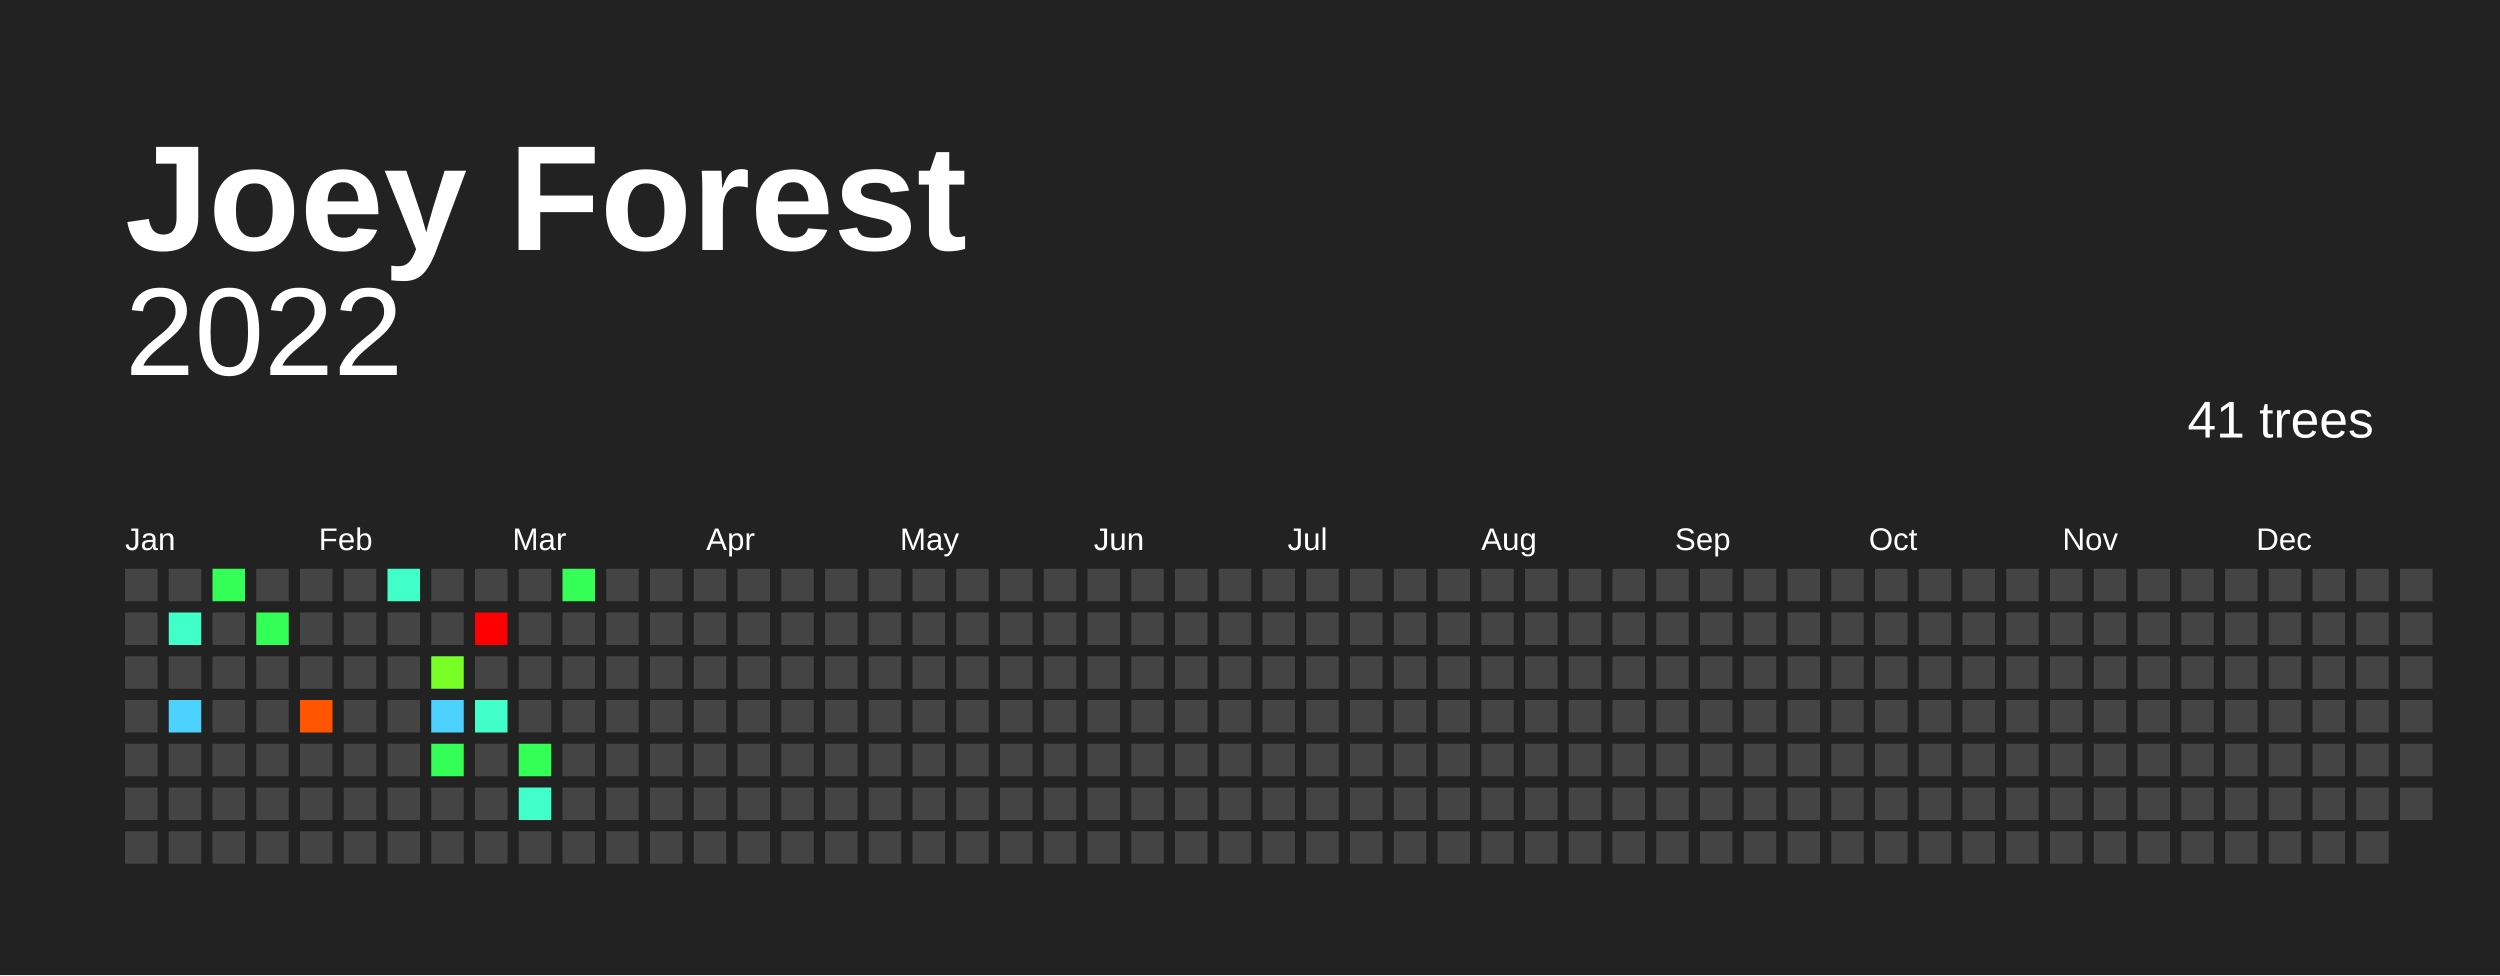
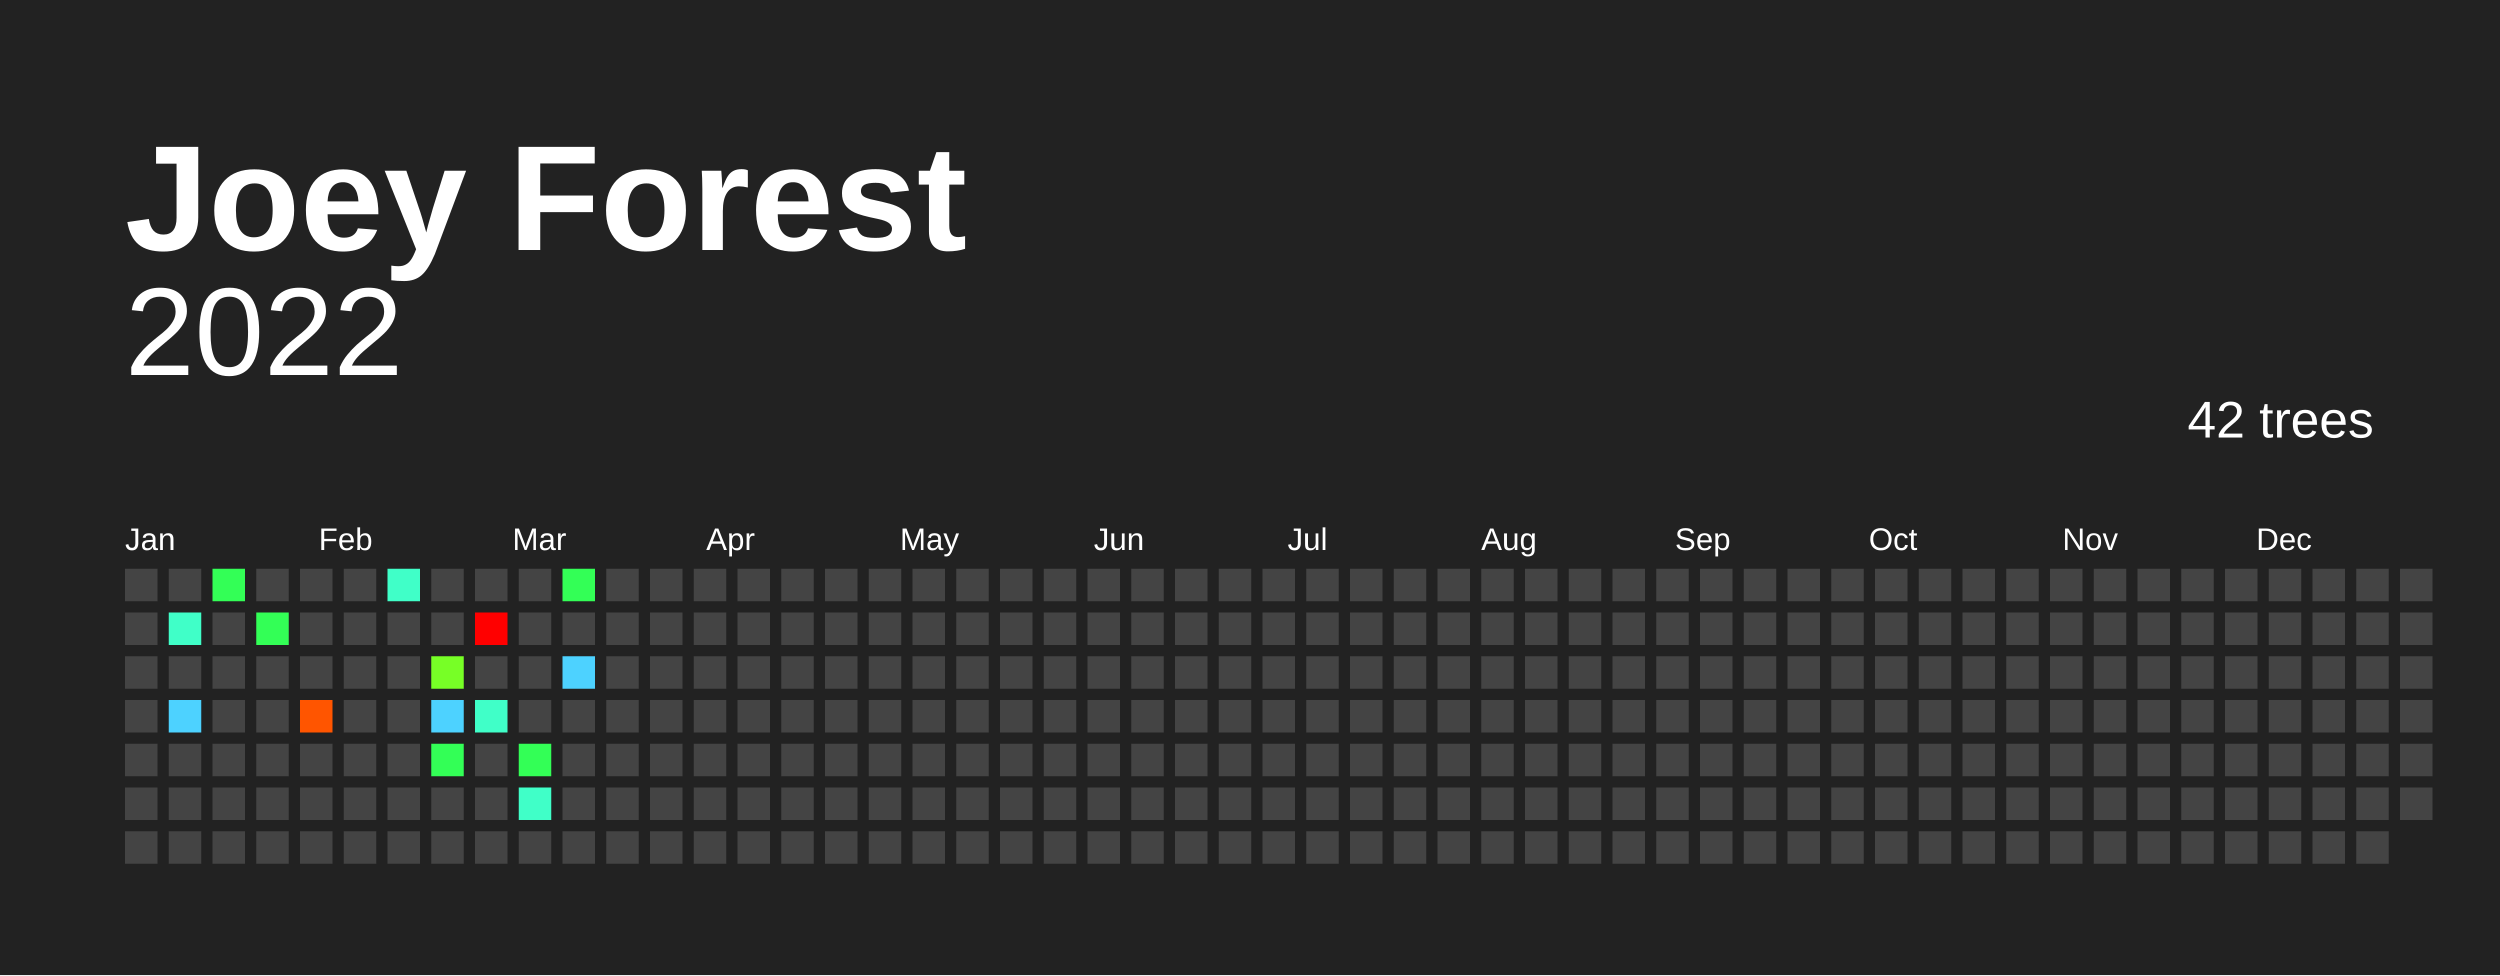
<svg xmlns="http://www.w3.org/2000/svg" baseProfile="full" height="78mm" version="1.1" viewBox="0,0,200,78" width="200mm">
  <defs />
  <rect fill="#222222" height="78" width="200" x="0" y="0" />
  <text fill="#FFFFFF" style="font-size:12px; font-family:Arial; font-weight:bold;" x="10" y="20">Joey Forest</text>
  <text alignment-baseline="hanging" fill="#FFFFFF" style="font-size:10.0px; font-family:Arial;" x="10" y="30">2022</text>
-   <text alignment-baseline="hanging" fill="#FFFFFF" style="font-size:4.125px; font-family:Arial;" x="175" y="35">41 trees</text>
+   <text alignment-baseline="hanging" fill="#FFFFFF" style="font-size:4.125px; font-family:Arial;" x="175" y="35">42 trees</text>
  <text fill="#FFFFFF" style="font-size:2.5px; font-family:Arial" x="10.0" y="44">Jan</text>
  <text fill="#FFFFFF" style="font-size:2.5px; font-family:Arial" x="25.5" y="44">Feb</text>
  <text fill="#FFFFFF" style="font-size:2.5px; font-family:Arial" x="41.0" y="44">Mar</text>
  <text fill="#FFFFFF" style="font-size:2.5px; font-family:Arial" x="56.5" y="44">Apr</text>
  <text fill="#FFFFFF" style="font-size:2.5px; font-family:Arial" x="72.0" y="44">May</text>
  <text fill="#FFFFFF" style="font-size:2.5px; font-family:Arial" x="87.5" y="44">Jun</text>
  <text fill="#FFFFFF" style="font-size:2.5px; font-family:Arial" x="103.0" y="44">Jul</text>
  <text fill="#FFFFFF" style="font-size:2.5px; font-family:Arial" x="118.5" y="44">Aug</text>
  <text fill="#FFFFFF" style="font-size:2.5px; font-family:Arial" x="134.0" y="44">Sep</text>
  <text fill="#FFFFFF" style="font-size:2.5px; font-family:Arial" x="149.5" y="44">Oct</text>
  <text fill="#FFFFFF" style="font-size:2.5px; font-family:Arial" x="165.0" y="44">Nov</text>
  <text fill="#FFFFFF" style="font-size:2.5px; font-family:Arial" x="180.5" y="44">Dec</text>
  <rect fill="#444444" height="2.6" width="2.6" x="10.0" y="45.5" />
  <rect fill="#444444" height="2.6" width="2.6" x="10.0" y="49.0" />
  <rect fill="#444444" height="2.6" width="2.6" x="10.0" y="52.5" />
  <rect fill="#444444" height="2.6" width="2.6" x="10.0" y="56.0" />
  <rect fill="#444444" height="2.6" width="2.6" x="10.0" y="59.5" />
  <rect fill="#444444" height="2.6" width="2.6" x="10.0" y="63.0" />
  <rect fill="#444444" height="2.6" width="2.6" x="10.0" y="66.5" />
  <rect fill="#444444" height="2.6" width="2.6" x="13.5" y="45.5" />
  <rect fill="#40ffc8" height="2.6" width="2.6" x="13.5" y="49.0" />
  <rect fill="#444444" height="2.6" width="2.6" x="13.5" y="52.5" />
  <rect fill="#4dd2ff" height="2.6" width="2.6" x="13.5" y="56.0" />
  <rect fill="#444444" height="2.6" width="2.6" x="13.5" y="59.5" />
  <rect fill="#444444" height="2.6" width="2.6" x="13.5" y="63.0" />
  <rect fill="#444444" height="2.6" width="2.6" x="13.5" y="66.5" />
  <rect fill="#33ff56" height="2.6" width="2.6" x="17.0" y="45.5" />
  <rect fill="#444444" height="2.6" width="2.6" x="17.0" y="49.0" />
  <rect fill="#444444" height="2.6" width="2.6" x="17.0" y="52.5" />
  <rect fill="#444444" height="2.6" width="2.6" x="17.0" y="56.0" />
  <rect fill="#444444" height="2.6" width="2.6" x="17.0" y="59.5" />
  <rect fill="#444444" height="2.6" width="2.6" x="17.0" y="63.0" />
  <rect fill="#444444" height="2.6" width="2.6" x="17.0" y="66.5" />
  <rect fill="#444444" height="2.6" width="2.6" x="20.5" y="45.5" />
  <rect fill="#33ff56" height="2.6" width="2.6" x="20.5" y="49.0" />
  <rect fill="#444444" height="2.6" width="2.6" x="20.5" y="52.5" />
  <rect fill="#444444" height="2.6" width="2.6" x="20.5" y="56.0" />
  <rect fill="#444444" height="2.6" width="2.6" x="20.5" y="59.5" />
  <rect fill="#444444" height="2.6" width="2.6" x="20.5" y="63.0" />
  <rect fill="#444444" height="2.6" width="2.6" x="20.5" y="66.5" />
  <rect fill="#444444" height="2.6" width="2.6" x="24.0" y="45.5" />
  <rect fill="#444444" height="2.6" width="2.6" x="24.0" y="49.0" />
  <rect fill="#444444" height="2.6" width="2.6" x="24.0" y="52.5" />
  <rect fill="#ff5500" height="2.6" width="2.6" x="24.0" y="56.0" />
  <rect fill="#444444" height="2.6" width="2.6" x="24.0" y="59.5" />
  <rect fill="#444444" height="2.6" width="2.6" x="24.0" y="63.0" />
  <rect fill="#444444" height="2.6" width="2.6" x="24.0" y="66.5" />
  <rect fill="#444444" height="2.6" width="2.6" x="27.5" y="45.5" />
  <rect fill="#444444" height="2.6" width="2.6" x="27.5" y="49.0" />
  <rect fill="#444444" height="2.6" width="2.6" x="27.5" y="52.5" />
  <rect fill="#444444" height="2.6" width="2.6" x="27.5" y="56.0" />
  <rect fill="#444444" height="2.6" width="2.6" x="27.5" y="59.5" />
  <rect fill="#444444" height="2.6" width="2.6" x="27.5" y="63.0" />
  <rect fill="#444444" height="2.6" width="2.6" x="27.5" y="66.5" />
  <rect fill="#40ffc8" height="2.6" width="2.6" x="31.0" y="45.5" />
  <rect fill="#444444" height="2.6" width="2.6" x="31.0" y="49.0" />
  <rect fill="#444444" height="2.6" width="2.6" x="31.0" y="52.5" />
  <rect fill="#444444" height="2.6" width="2.6" x="31.0" y="56.0" />
  <rect fill="#444444" height="2.6" width="2.6" x="31.0" y="59.5" />
  <rect fill="#444444" height="2.6" width="2.6" x="31.0" y="63.0" />
  <rect fill="#444444" height="2.6" width="2.6" x="31.0" y="66.5" />
  <rect fill="#444444" height="2.6" width="2.6" x="34.5" y="45.5" />
  <rect fill="#444444" height="2.6" width="2.6" x="34.5" y="49.0" />
  <rect fill="#77ff26" height="2.6" width="2.6" x="34.5" y="52.5" />
  <rect fill="#4dd2ff" height="2.6" width="2.6" x="34.5" y="56.0" />
  <rect fill="#33ff56" height="2.6" width="2.6" x="34.5" y="59.5" />
  <rect fill="#444444" height="2.6" width="2.6" x="34.5" y="63.0" />
  <rect fill="#444444" height="2.6" width="2.6" x="34.5" y="66.5" />
  <rect fill="#444444" height="2.6" width="2.6" x="38.0" y="45.5" />
  <rect fill="red" height="2.6" width="2.6" x="38.0" y="49.0" />
  <rect fill="#444444" height="2.6" width="2.6" x="38.0" y="52.5" />
  <rect fill="#40ffc8" height="2.6" width="2.6" x="38.0" y="56.0" />
  <rect fill="#444444" height="2.6" width="2.6" x="38.0" y="59.5" />
  <rect fill="#444444" height="2.6" width="2.6" x="38.0" y="63.0" />
  <rect fill="#444444" height="2.6" width="2.6" x="38.0" y="66.5" />
  <rect fill="#444444" height="2.6" width="2.6" x="41.5" y="45.5" />
  <rect fill="#444444" height="2.6" width="2.6" x="41.5" y="49.0" />
  <rect fill="#444444" height="2.6" width="2.6" x="41.5" y="52.5" />
  <rect fill="#444444" height="2.6" width="2.6" x="41.5" y="56.0" />
  <rect fill="#33ff56" height="2.6" width="2.6" x="41.5" y="59.5" />
  <rect fill="#40ffc8" height="2.6" width="2.6" x="41.5" y="63.0" />
  <rect fill="#444444" height="2.6" width="2.6" x="41.5" y="66.5" />
  <rect fill="#33ff56" height="2.6" width="2.6" x="45.0" y="45.5" />
  <rect fill="#444444" height="2.6" width="2.6" x="45.0" y="49.0" />
-   <rect fill="#444444" height="2.6" width="2.6" x="45.0" y="52.5" />
+   <rect fill="#4dd2ff" height="2.6" width="2.6" x="45.0" y="52.5" />
  <rect fill="#444444" height="2.6" width="2.6" x="45.0" y="56.0" />
  <rect fill="#444444" height="2.6" width="2.6" x="45.0" y="59.5" />
  <rect fill="#444444" height="2.6" width="2.6" x="45.0" y="63.0" />
  <rect fill="#444444" height="2.6" width="2.6" x="45.0" y="66.5" />
  <rect fill="#444444" height="2.6" width="2.6" x="48.5" y="45.5" />
  <rect fill="#444444" height="2.6" width="2.6" x="48.5" y="49.0" />
  <rect fill="#444444" height="2.6" width="2.6" x="48.5" y="52.5" />
  <rect fill="#444444" height="2.6" width="2.6" x="48.5" y="56.0" />
  <rect fill="#444444" height="2.6" width="2.6" x="48.5" y="59.5" />
  <rect fill="#444444" height="2.6" width="2.6" x="48.5" y="63.0" />
  <rect fill="#444444" height="2.6" width="2.6" x="48.5" y="66.5" />
  <rect fill="#444444" height="2.6" width="2.6" x="52.0" y="45.5" />
  <rect fill="#444444" height="2.6" width="2.6" x="52.0" y="49.0" />
  <rect fill="#444444" height="2.6" width="2.6" x="52.0" y="52.5" />
  <rect fill="#444444" height="2.6" width="2.6" x="52.0" y="56.0" />
  <rect fill="#444444" height="2.6" width="2.6" x="52.0" y="59.5" />
  <rect fill="#444444" height="2.6" width="2.6" x="52.0" y="63.0" />
  <rect fill="#444444" height="2.6" width="2.6" x="52.0" y="66.5" />
  <rect fill="#444444" height="2.6" width="2.6" x="55.5" y="45.5" />
  <rect fill="#444444" height="2.6" width="2.6" x="55.5" y="49.0" />
  <rect fill="#444444" height="2.6" width="2.6" x="55.5" y="52.5" />
  <rect fill="#444444" height="2.6" width="2.6" x="55.5" y="56.0" />
  <rect fill="#444444" height="2.6" width="2.6" x="55.5" y="59.5" />
  <rect fill="#444444" height="2.6" width="2.6" x="55.5" y="63.0" />
  <rect fill="#444444" height="2.6" width="2.6" x="55.5" y="66.5" />
  <rect fill="#444444" height="2.6" width="2.6" x="59.0" y="45.5" />
  <rect fill="#444444" height="2.6" width="2.6" x="59.0" y="49.0" />
  <rect fill="#444444" height="2.6" width="2.6" x="59.0" y="52.5" />
  <rect fill="#444444" height="2.6" width="2.6" x="59.0" y="56.0" />
  <rect fill="#444444" height="2.6" width="2.6" x="59.0" y="59.5" />
  <rect fill="#444444" height="2.6" width="2.6" x="59.0" y="63.0" />
  <rect fill="#444444" height="2.6" width="2.6" x="59.0" y="66.5" />
  <rect fill="#444444" height="2.6" width="2.6" x="62.5" y="45.5" />
  <rect fill="#444444" height="2.6" width="2.6" x="62.5" y="49.0" />
  <rect fill="#444444" height="2.6" width="2.6" x="62.5" y="52.5" />
  <rect fill="#444444" height="2.6" width="2.6" x="62.5" y="56.0" />
  <rect fill="#444444" height="2.6" width="2.6" x="62.5" y="59.5" />
  <rect fill="#444444" height="2.6" width="2.6" x="62.5" y="63.0" />
  <rect fill="#444444" height="2.6" width="2.6" x="62.5" y="66.5" />
  <rect fill="#444444" height="2.6" width="2.6" x="66.0" y="45.5" />
  <rect fill="#444444" height="2.6" width="2.6" x="66.0" y="49.0" />
  <rect fill="#444444" height="2.6" width="2.6" x="66.0" y="52.5" />
  <rect fill="#444444" height="2.6" width="2.6" x="66.0" y="56.0" />
  <rect fill="#444444" height="2.6" width="2.6" x="66.0" y="59.5" />
  <rect fill="#444444" height="2.6" width="2.6" x="66.0" y="63.0" />
  <rect fill="#444444" height="2.6" width="2.6" x="66.0" y="66.5" />
  <rect fill="#444444" height="2.6" width="2.6" x="69.5" y="45.5" />
  <rect fill="#444444" height="2.6" width="2.6" x="69.5" y="49.0" />
  <rect fill="#444444" height="2.6" width="2.6" x="69.5" y="52.5" />
  <rect fill="#444444" height="2.6" width="2.6" x="69.5" y="56.0" />
  <rect fill="#444444" height="2.6" width="2.6" x="69.5" y="59.5" />
  <rect fill="#444444" height="2.6" width="2.6" x="69.5" y="63.0" />
  <rect fill="#444444" height="2.6" width="2.6" x="69.5" y="66.5" />
  <rect fill="#444444" height="2.6" width="2.6" x="73.0" y="45.5" />
  <rect fill="#444444" height="2.6" width="2.6" x="73.0" y="49.0" />
  <rect fill="#444444" height="2.6" width="2.6" x="73.0" y="52.5" />
  <rect fill="#444444" height="2.6" width="2.6" x="73.0" y="56.0" />
  <rect fill="#444444" height="2.6" width="2.6" x="73.0" y="59.5" />
  <rect fill="#444444" height="2.6" width="2.6" x="73.0" y="63.0" />
  <rect fill="#444444" height="2.6" width="2.6" x="73.0" y="66.5" />
  <rect fill="#444444" height="2.6" width="2.6" x="76.5" y="45.5" />
  <rect fill="#444444" height="2.6" width="2.6" x="76.5" y="49.0" />
  <rect fill="#444444" height="2.6" width="2.6" x="76.5" y="52.5" />
  <rect fill="#444444" height="2.6" width="2.6" x="76.5" y="56.0" />
  <rect fill="#444444" height="2.6" width="2.6" x="76.5" y="59.5" />
  <rect fill="#444444" height="2.6" width="2.6" x="76.5" y="63.0" />
  <rect fill="#444444" height="2.6" width="2.6" x="76.5" y="66.5" />
  <rect fill="#444444" height="2.6" width="2.6" x="80.0" y="45.5" />
  <rect fill="#444444" height="2.6" width="2.6" x="80.0" y="49.0" />
  <rect fill="#444444" height="2.6" width="2.6" x="80.0" y="52.5" />
  <rect fill="#444444" height="2.6" width="2.6" x="80.0" y="56.0" />
  <rect fill="#444444" height="2.6" width="2.6" x="80.0" y="59.5" />
  <rect fill="#444444" height="2.6" width="2.6" x="80.0" y="63.0" />
  <rect fill="#444444" height="2.6" width="2.6" x="80.0" y="66.5" />
  <rect fill="#444444" height="2.6" width="2.6" x="83.5" y="45.5" />
  <rect fill="#444444" height="2.6" width="2.6" x="83.5" y="49.0" />
  <rect fill="#444444" height="2.6" width="2.6" x="83.5" y="52.5" />
  <rect fill="#444444" height="2.6" width="2.6" x="83.5" y="56.0" />
  <rect fill="#444444" height="2.6" width="2.6" x="83.5" y="59.5" />
  <rect fill="#444444" height="2.6" width="2.6" x="83.5" y="63.0" />
  <rect fill="#444444" height="2.6" width="2.6" x="83.5" y="66.5" />
  <rect fill="#444444" height="2.6" width="2.6" x="87.0" y="45.5" />
  <rect fill="#444444" height="2.6" width="2.6" x="87.0" y="49.0" />
  <rect fill="#444444" height="2.6" width="2.6" x="87.0" y="52.5" />
  <rect fill="#444444" height="2.6" width="2.6" x="87.0" y="56.0" />
  <rect fill="#444444" height="2.6" width="2.6" x="87.0" y="59.5" />
  <rect fill="#444444" height="2.6" width="2.6" x="87.0" y="63.0" />
  <rect fill="#444444" height="2.6" width="2.6" x="87.0" y="66.5" />
  <rect fill="#444444" height="2.6" width="2.6" x="90.5" y="45.5" />
  <rect fill="#444444" height="2.6" width="2.6" x="90.5" y="49.0" />
  <rect fill="#444444" height="2.6" width="2.6" x="90.5" y="52.5" />
  <rect fill="#444444" height="2.6" width="2.6" x="90.5" y="56.0" />
  <rect fill="#444444" height="2.6" width="2.6" x="90.5" y="59.5" />
  <rect fill="#444444" height="2.6" width="2.6" x="90.5" y="63.0" />
  <rect fill="#444444" height="2.6" width="2.6" x="90.5" y="66.5" />
  <rect fill="#444444" height="2.6" width="2.6" x="94.0" y="45.5" />
  <rect fill="#444444" height="2.6" width="2.6" x="94.0" y="49.0" />
  <rect fill="#444444" height="2.6" width="2.6" x="94.0" y="52.5" />
  <rect fill="#444444" height="2.6" width="2.6" x="94.0" y="56.0" />
  <rect fill="#444444" height="2.6" width="2.6" x="94.0" y="59.5" />
  <rect fill="#444444" height="2.6" width="2.6" x="94.0" y="63.0" />
  <rect fill="#444444" height="2.6" width="2.6" x="94.0" y="66.5" />
  <rect fill="#444444" height="2.6" width="2.6" x="97.5" y="45.5" />
  <rect fill="#444444" height="2.6" width="2.6" x="97.5" y="49.0" />
  <rect fill="#444444" height="2.6" width="2.6" x="97.5" y="52.5" />
  <rect fill="#444444" height="2.6" width="2.6" x="97.5" y="56.0" />
  <rect fill="#444444" height="2.6" width="2.6" x="97.5" y="59.5" />
  <rect fill="#444444" height="2.6" width="2.6" x="97.5" y="63.0" />
  <rect fill="#444444" height="2.6" width="2.6" x="97.5" y="66.5" />
  <rect fill="#444444" height="2.6" width="2.6" x="101.0" y="45.5" />
  <rect fill="#444444" height="2.6" width="2.6" x="101.0" y="49.0" />
  <rect fill="#444444" height="2.6" width="2.6" x="101.0" y="52.5" />
  <rect fill="#444444" height="2.6" width="2.6" x="101.0" y="56.0" />
  <rect fill="#444444" height="2.6" width="2.6" x="101.0" y="59.5" />
  <rect fill="#444444" height="2.6" width="2.6" x="101.0" y="63.0" />
  <rect fill="#444444" height="2.6" width="2.6" x="101.0" y="66.5" />
  <rect fill="#444444" height="2.6" width="2.6" x="104.5" y="45.5" />
  <rect fill="#444444" height="2.6" width="2.6" x="104.5" y="49.0" />
  <rect fill="#444444" height="2.6" width="2.6" x="104.5" y="52.5" />
  <rect fill="#444444" height="2.6" width="2.6" x="104.5" y="56.0" />
  <rect fill="#444444" height="2.6" width="2.6" x="104.5" y="59.5" />
  <rect fill="#444444" height="2.6" width="2.6" x="104.5" y="63.0" />
  <rect fill="#444444" height="2.6" width="2.6" x="104.5" y="66.5" />
  <rect fill="#444444" height="2.6" width="2.6" x="108.0" y="45.5" />
  <rect fill="#444444" height="2.6" width="2.6" x="108.0" y="49.0" />
  <rect fill="#444444" height="2.6" width="2.6" x="108.0" y="52.5" />
  <rect fill="#444444" height="2.6" width="2.6" x="108.0" y="56.0" />
  <rect fill="#444444" height="2.6" width="2.6" x="108.0" y="59.5" />
  <rect fill="#444444" height="2.6" width="2.6" x="108.0" y="63.0" />
  <rect fill="#444444" height="2.6" width="2.6" x="108.0" y="66.5" />
  <rect fill="#444444" height="2.6" width="2.6" x="111.5" y="45.5" />
  <rect fill="#444444" height="2.6" width="2.6" x="111.5" y="49.0" />
  <rect fill="#444444" height="2.6" width="2.6" x="111.5" y="52.5" />
  <rect fill="#444444" height="2.6" width="2.6" x="111.5" y="56.0" />
  <rect fill="#444444" height="2.6" width="2.6" x="111.5" y="59.5" />
  <rect fill="#444444" height="2.6" width="2.6" x="111.5" y="63.0" />
  <rect fill="#444444" height="2.6" width="2.6" x="111.5" y="66.5" />
  <rect fill="#444444" height="2.6" width="2.6" x="115.0" y="45.5" />
  <rect fill="#444444" height="2.6" width="2.6" x="115.0" y="49.0" />
  <rect fill="#444444" height="2.6" width="2.6" x="115.0" y="52.5" />
  <rect fill="#444444" height="2.6" width="2.6" x="115.0" y="56.0" />
  <rect fill="#444444" height="2.6" width="2.6" x="115.0" y="59.5" />
  <rect fill="#444444" height="2.6" width="2.6" x="115.0" y="63.0" />
  <rect fill="#444444" height="2.6" width="2.6" x="115.0" y="66.5" />
  <rect fill="#444444" height="2.6" width="2.6" x="118.5" y="45.5" />
  <rect fill="#444444" height="2.6" width="2.6" x="118.5" y="49.0" />
  <rect fill="#444444" height="2.6" width="2.6" x="118.5" y="52.5" />
  <rect fill="#444444" height="2.6" width="2.6" x="118.5" y="56.0" />
  <rect fill="#444444" height="2.6" width="2.6" x="118.5" y="59.5" />
  <rect fill="#444444" height="2.6" width="2.6" x="118.5" y="63.0" />
  <rect fill="#444444" height="2.6" width="2.6" x="118.5" y="66.5" />
  <rect fill="#444444" height="2.6" width="2.6" x="122.0" y="45.5" />
  <rect fill="#444444" height="2.6" width="2.6" x="122.0" y="49.0" />
  <rect fill="#444444" height="2.6" width="2.6" x="122.0" y="52.5" />
  <rect fill="#444444" height="2.6" width="2.6" x="122.0" y="56.0" />
  <rect fill="#444444" height="2.6" width="2.6" x="122.0" y="59.5" />
  <rect fill="#444444" height="2.6" width="2.6" x="122.0" y="63.0" />
  <rect fill="#444444" height="2.6" width="2.6" x="122.0" y="66.5" />
  <rect fill="#444444" height="2.6" width="2.6" x="125.5" y="45.5" />
  <rect fill="#444444" height="2.6" width="2.6" x="125.5" y="49.0" />
  <rect fill="#444444" height="2.6" width="2.6" x="125.5" y="52.5" />
  <rect fill="#444444" height="2.6" width="2.6" x="125.5" y="56.0" />
  <rect fill="#444444" height="2.6" width="2.6" x="125.5" y="59.5" />
  <rect fill="#444444" height="2.6" width="2.6" x="125.5" y="63.0" />
  <rect fill="#444444" height="2.6" width="2.6" x="125.5" y="66.5" />
  <rect fill="#444444" height="2.6" width="2.6" x="129.0" y="45.5" />
  <rect fill="#444444" height="2.6" width="2.6" x="129.0" y="49.0" />
  <rect fill="#444444" height="2.6" width="2.6" x="129.0" y="52.5" />
  <rect fill="#444444" height="2.6" width="2.6" x="129.0" y="56.0" />
  <rect fill="#444444" height="2.6" width="2.6" x="129.0" y="59.5" />
  <rect fill="#444444" height="2.6" width="2.6" x="129.0" y="63.0" />
  <rect fill="#444444" height="2.6" width="2.6" x="129.0" y="66.5" />
  <rect fill="#444444" height="2.6" width="2.6" x="132.5" y="45.5" />
  <rect fill="#444444" height="2.6" width="2.6" x="132.5" y="49.0" />
  <rect fill="#444444" height="2.6" width="2.6" x="132.5" y="52.5" />
  <rect fill="#444444" height="2.6" width="2.6" x="132.5" y="56.0" />
  <rect fill="#444444" height="2.6" width="2.6" x="132.5" y="59.5" />
  <rect fill="#444444" height="2.6" width="2.6" x="132.5" y="63.0" />
  <rect fill="#444444" height="2.6" width="2.6" x="132.5" y="66.5" />
  <rect fill="#444444" height="2.6" width="2.6" x="136.0" y="45.5" />
  <rect fill="#444444" height="2.6" width="2.6" x="136.0" y="49.0" />
  <rect fill="#444444" height="2.6" width="2.6" x="136.0" y="52.5" />
  <rect fill="#444444" height="2.6" width="2.6" x="136.0" y="56.0" />
  <rect fill="#444444" height="2.6" width="2.6" x="136.0" y="59.5" />
  <rect fill="#444444" height="2.6" width="2.6" x="136.0" y="63.0" />
  <rect fill="#444444" height="2.6" width="2.6" x="136.0" y="66.5" />
  <rect fill="#444444" height="2.6" width="2.6" x="139.5" y="45.5" />
  <rect fill="#444444" height="2.6" width="2.6" x="139.5" y="49.0" />
  <rect fill="#444444" height="2.6" width="2.6" x="139.5" y="52.5" />
  <rect fill="#444444" height="2.6" width="2.6" x="139.5" y="56.0" />
  <rect fill="#444444" height="2.6" width="2.6" x="139.5" y="59.5" />
  <rect fill="#444444" height="2.6" width="2.6" x="139.5" y="63.0" />
  <rect fill="#444444" height="2.6" width="2.6" x="139.5" y="66.5" />
  <rect fill="#444444" height="2.6" width="2.6" x="143.0" y="45.5" />
  <rect fill="#444444" height="2.6" width="2.6" x="143.0" y="49.0" />
  <rect fill="#444444" height="2.6" width="2.6" x="143.0" y="52.5" />
  <rect fill="#444444" height="2.6" width="2.6" x="143.0" y="56.0" />
  <rect fill="#444444" height="2.6" width="2.6" x="143.0" y="59.5" />
  <rect fill="#444444" height="2.6" width="2.6" x="143.0" y="63.0" />
  <rect fill="#444444" height="2.6" width="2.6" x="143.0" y="66.5" />
  <rect fill="#444444" height="2.6" width="2.6" x="146.5" y="45.5" />
  <rect fill="#444444" height="2.6" width="2.6" x="146.5" y="49.0" />
  <rect fill="#444444" height="2.6" width="2.6" x="146.5" y="52.5" />
  <rect fill="#444444" height="2.6" width="2.6" x="146.5" y="56.0" />
  <rect fill="#444444" height="2.6" width="2.6" x="146.5" y="59.5" />
  <rect fill="#444444" height="2.6" width="2.6" x="146.5" y="63.0" />
  <rect fill="#444444" height="2.6" width="2.6" x="146.5" y="66.5" />
  <rect fill="#444444" height="2.6" width="2.6" x="150.0" y="45.5" />
  <rect fill="#444444" height="2.6" width="2.6" x="150.0" y="49.0" />
  <rect fill="#444444" height="2.6" width="2.6" x="150.0" y="52.5" />
  <rect fill="#444444" height="2.6" width="2.6" x="150.0" y="56.0" />
  <rect fill="#444444" height="2.6" width="2.6" x="150.0" y="59.5" />
  <rect fill="#444444" height="2.6" width="2.6" x="150.0" y="63.0" />
  <rect fill="#444444" height="2.6" width="2.6" x="150.0" y="66.5" />
  <rect fill="#444444" height="2.6" width="2.6" x="153.5" y="45.5" />
  <rect fill="#444444" height="2.6" width="2.6" x="153.5" y="49.0" />
  <rect fill="#444444" height="2.6" width="2.6" x="153.5" y="52.5" />
  <rect fill="#444444" height="2.6" width="2.6" x="153.5" y="56.0" />
  <rect fill="#444444" height="2.6" width="2.6" x="153.5" y="59.5" />
  <rect fill="#444444" height="2.6" width="2.6" x="153.5" y="63.0" />
  <rect fill="#444444" height="2.6" width="2.6" x="153.5" y="66.5" />
  <rect fill="#444444" height="2.6" width="2.6" x="157.0" y="45.5" />
  <rect fill="#444444" height="2.6" width="2.6" x="157.0" y="49.0" />
  <rect fill="#444444" height="2.6" width="2.6" x="157.0" y="52.5" />
  <rect fill="#444444" height="2.6" width="2.6" x="157.0" y="56.0" />
  <rect fill="#444444" height="2.6" width="2.6" x="157.0" y="59.5" />
  <rect fill="#444444" height="2.6" width="2.6" x="157.0" y="63.0" />
  <rect fill="#444444" height="2.6" width="2.6" x="157.0" y="66.5" />
  <rect fill="#444444" height="2.6" width="2.6" x="160.5" y="45.5" />
  <rect fill="#444444" height="2.6" width="2.6" x="160.5" y="49.0" />
  <rect fill="#444444" height="2.6" width="2.6" x="160.5" y="52.5" />
  <rect fill="#444444" height="2.6" width="2.6" x="160.5" y="56.0" />
  <rect fill="#444444" height="2.6" width="2.6" x="160.5" y="59.5" />
  <rect fill="#444444" height="2.6" width="2.6" x="160.5" y="63.0" />
  <rect fill="#444444" height="2.6" width="2.6" x="160.5" y="66.5" />
  <rect fill="#444444" height="2.6" width="2.6" x="164.0" y="45.5" />
  <rect fill="#444444" height="2.6" width="2.6" x="164.0" y="49.0" />
  <rect fill="#444444" height="2.6" width="2.6" x="164.0" y="52.5" />
  <rect fill="#444444" height="2.6" width="2.6" x="164.0" y="56.0" />
  <rect fill="#444444" height="2.6" width="2.6" x="164.0" y="59.5" />
  <rect fill="#444444" height="2.6" width="2.6" x="164.0" y="63.0" />
  <rect fill="#444444" height="2.6" width="2.6" x="164.0" y="66.5" />
  <rect fill="#444444" height="2.6" width="2.6" x="167.5" y="45.5" />
  <rect fill="#444444" height="2.6" width="2.6" x="167.5" y="49.0" />
  <rect fill="#444444" height="2.6" width="2.6" x="167.5" y="52.5" />
  <rect fill="#444444" height="2.6" width="2.6" x="167.5" y="56.0" />
  <rect fill="#444444" height="2.6" width="2.6" x="167.5" y="59.5" />
  <rect fill="#444444" height="2.6" width="2.6" x="167.5" y="63.0" />
  <rect fill="#444444" height="2.6" width="2.6" x="167.5" y="66.5" />
  <rect fill="#444444" height="2.6" width="2.6" x="171.0" y="45.5" />
  <rect fill="#444444" height="2.6" width="2.6" x="171.0" y="49.0" />
  <rect fill="#444444" height="2.6" width="2.6" x="171.0" y="52.5" />
  <rect fill="#444444" height="2.6" width="2.6" x="171.0" y="56.0" />
  <rect fill="#444444" height="2.6" width="2.6" x="171.0" y="59.5" />
  <rect fill="#444444" height="2.6" width="2.6" x="171.0" y="63.0" />
  <rect fill="#444444" height="2.6" width="2.6" x="171.0" y="66.5" />
  <rect fill="#444444" height="2.6" width="2.6" x="174.5" y="45.5" />
  <rect fill="#444444" height="2.6" width="2.6" x="174.5" y="49.0" />
  <rect fill="#444444" height="2.6" width="2.6" x="174.5" y="52.5" />
  <rect fill="#444444" height="2.6" width="2.6" x="174.5" y="56.0" />
  <rect fill="#444444" height="2.6" width="2.6" x="174.5" y="59.5" />
  <rect fill="#444444" height="2.6" width="2.6" x="174.5" y="63.0" />
  <rect fill="#444444" height="2.6" width="2.6" x="174.5" y="66.5" />
  <rect fill="#444444" height="2.6" width="2.6" x="178.0" y="45.5" />
  <rect fill="#444444" height="2.6" width="2.6" x="178.0" y="49.0" />
  <rect fill="#444444" height="2.6" width="2.6" x="178.0" y="52.5" />
  <rect fill="#444444" height="2.6" width="2.6" x="178.0" y="56.0" />
  <rect fill="#444444" height="2.6" width="2.6" x="178.0" y="59.5" />
  <rect fill="#444444" height="2.6" width="2.6" x="178.0" y="63.0" />
  <rect fill="#444444" height="2.6" width="2.6" x="178.0" y="66.5" />
  <rect fill="#444444" height="2.6" width="2.6" x="181.5" y="45.5" />
  <rect fill="#444444" height="2.6" width="2.6" x="181.5" y="49.0" />
  <rect fill="#444444" height="2.6" width="2.6" x="181.5" y="52.5" />
  <rect fill="#444444" height="2.6" width="2.6" x="181.5" y="56.0" />
  <rect fill="#444444" height="2.6" width="2.6" x="181.5" y="59.5" />
  <rect fill="#444444" height="2.6" width="2.6" x="181.5" y="63.0" />
  <rect fill="#444444" height="2.6" width="2.6" x="181.5" y="66.5" />
  <rect fill="#444444" height="2.6" width="2.6" x="185.0" y="45.5" />
  <rect fill="#444444" height="2.6" width="2.6" x="185.0" y="49.0" />
  <rect fill="#444444" height="2.6" width="2.6" x="185.0" y="52.5" />
  <rect fill="#444444" height="2.6" width="2.6" x="185.0" y="56.0" />
  <rect fill="#444444" height="2.6" width="2.6" x="185.0" y="59.5" />
  <rect fill="#444444" height="2.6" width="2.6" x="185.0" y="63.0" />
  <rect fill="#444444" height="2.6" width="2.6" x="185.0" y="66.5" />
  <rect fill="#444444" height="2.6" width="2.6" x="188.5" y="45.5" />
  <rect fill="#444444" height="2.6" width="2.6" x="188.5" y="49.0" />
  <rect fill="#444444" height="2.6" width="2.6" x="188.5" y="52.5" />
  <rect fill="#444444" height="2.6" width="2.6" x="188.5" y="56.0" />
  <rect fill="#444444" height="2.6" width="2.6" x="188.5" y="59.5" />
  <rect fill="#444444" height="2.6" width="2.6" x="188.5" y="63.0" />
  <rect fill="#444444" height="2.6" width="2.6" x="188.5" y="66.5" />
  <rect fill="#444444" height="2.6" width="2.6" x="192.0" y="45.5" />
  <rect fill="#444444" height="2.6" width="2.6" x="192.0" y="49.0" />
  <rect fill="#444444" height="2.6" width="2.6" x="192.0" y="52.5" />
  <rect fill="#444444" height="2.6" width="2.6" x="192.0" y="56.0" />
  <rect fill="#444444" height="2.6" width="2.6" x="192.0" y="59.5" />
  <rect fill="#444444" height="2.6" width="2.6" x="192.0" y="63.0" />
</svg>
